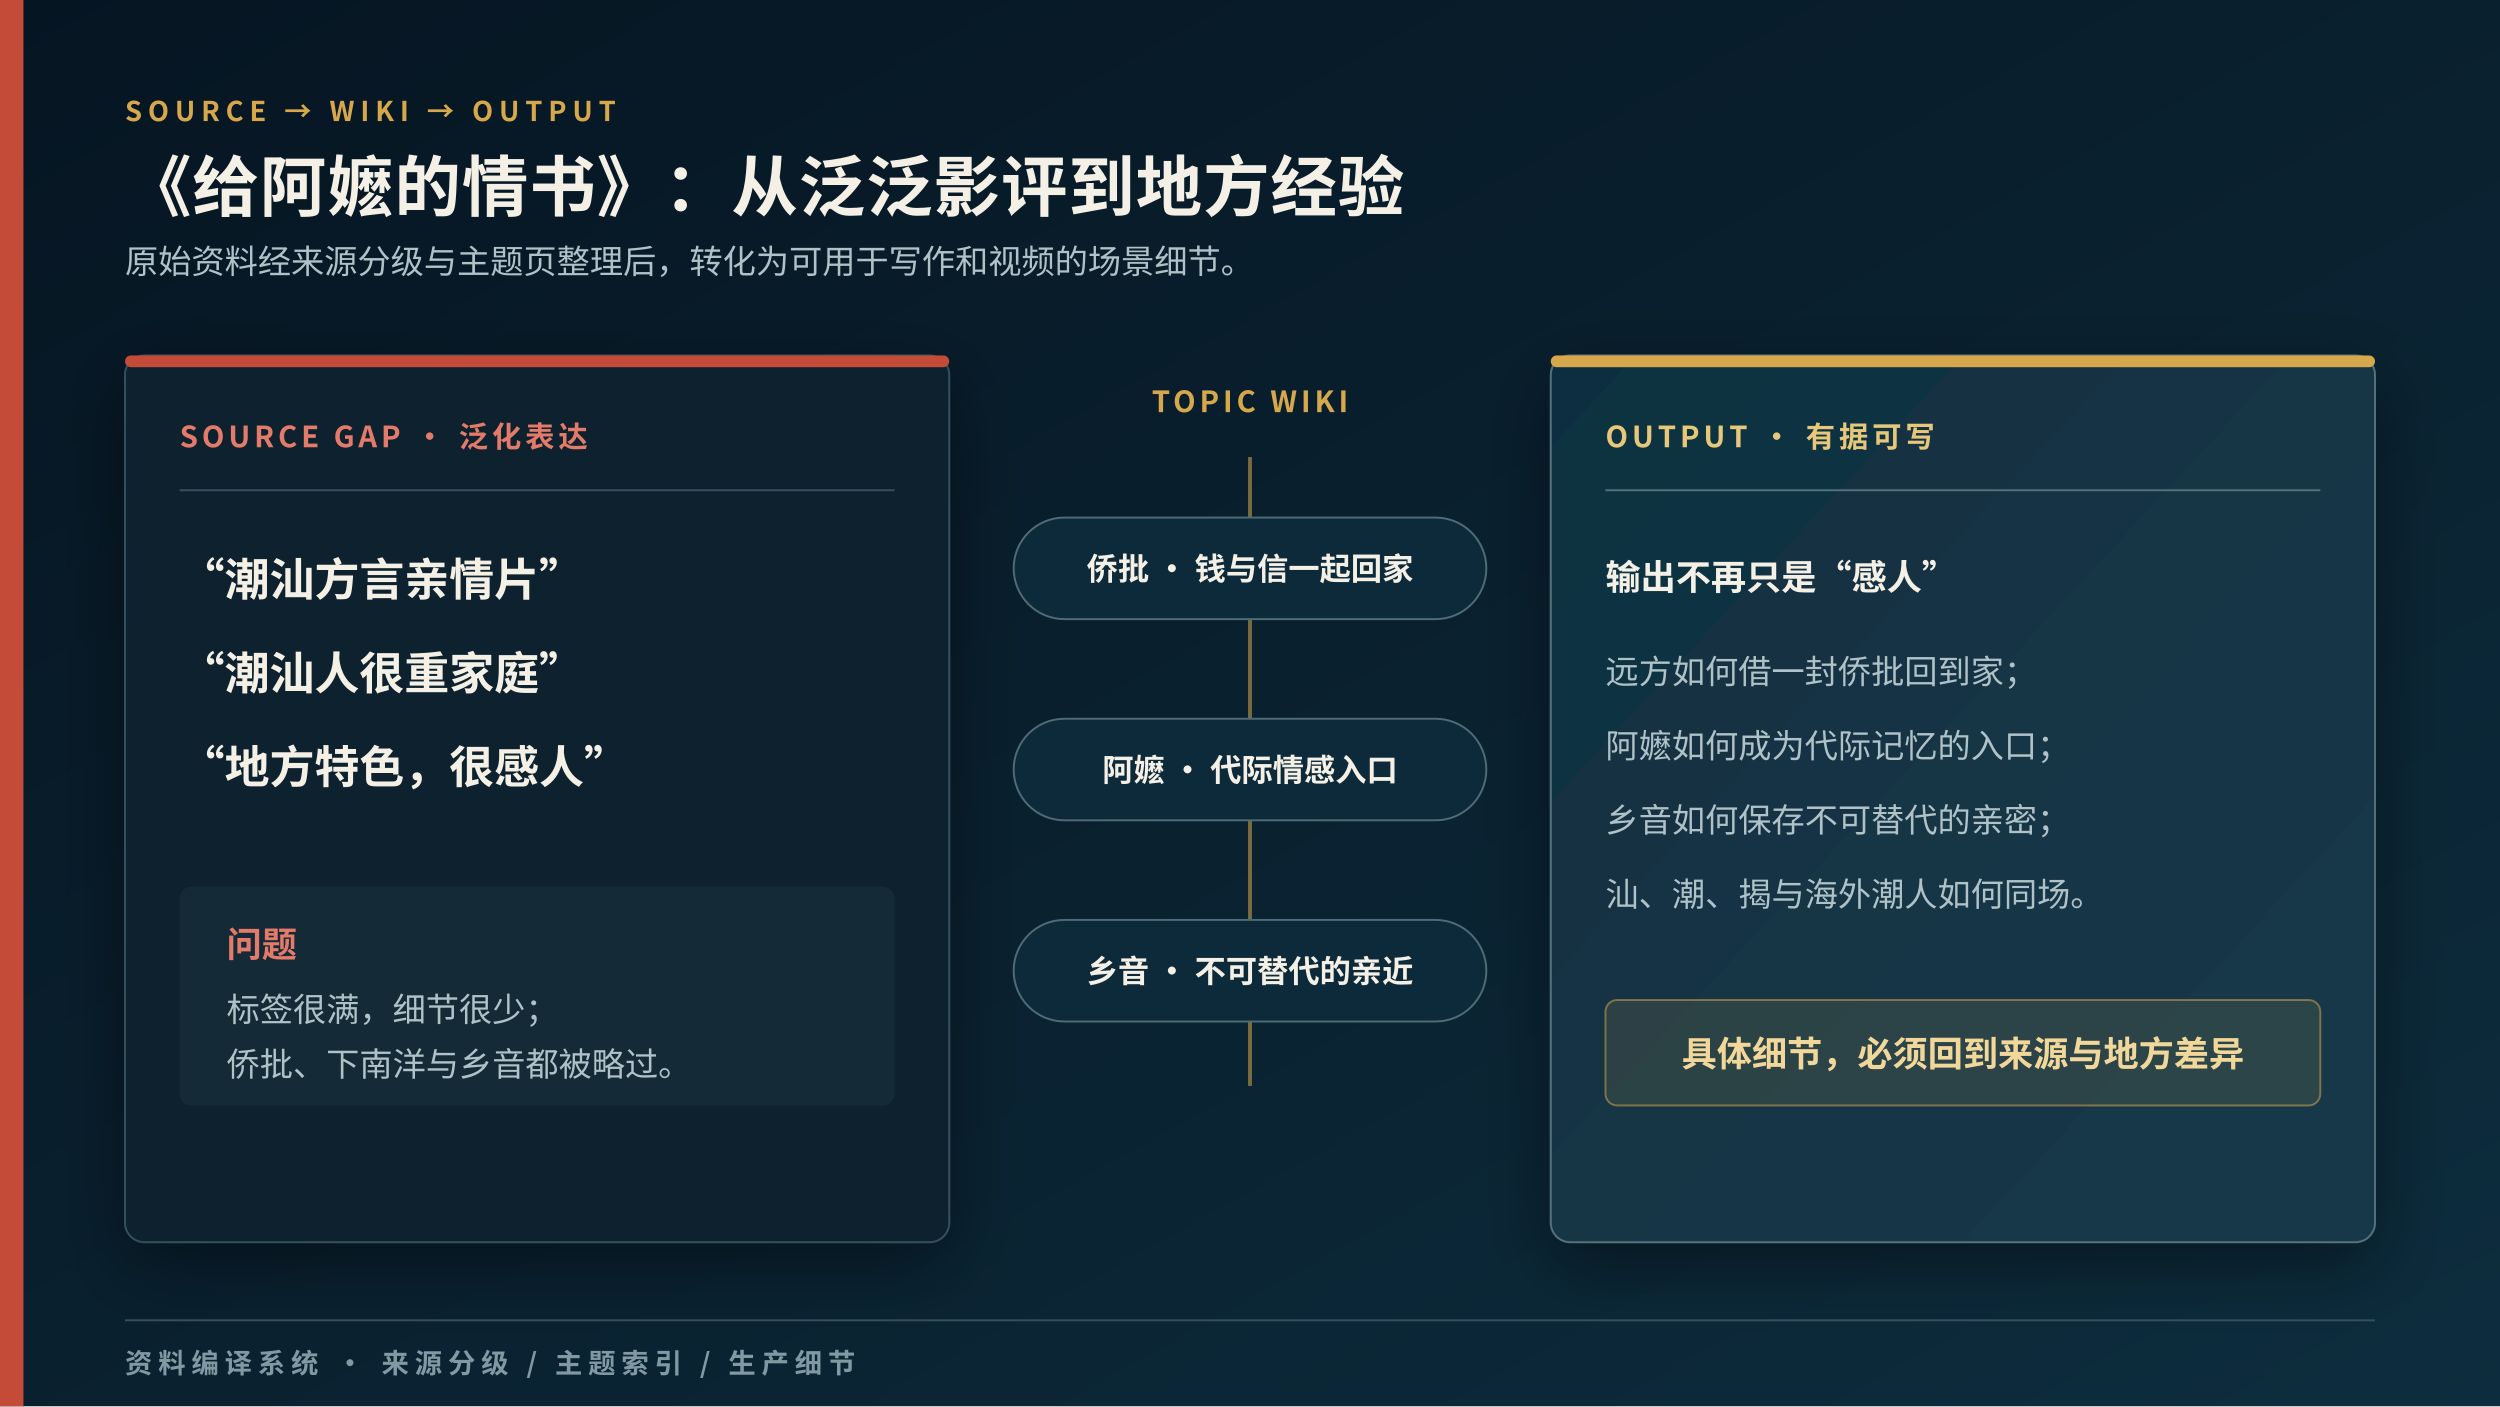
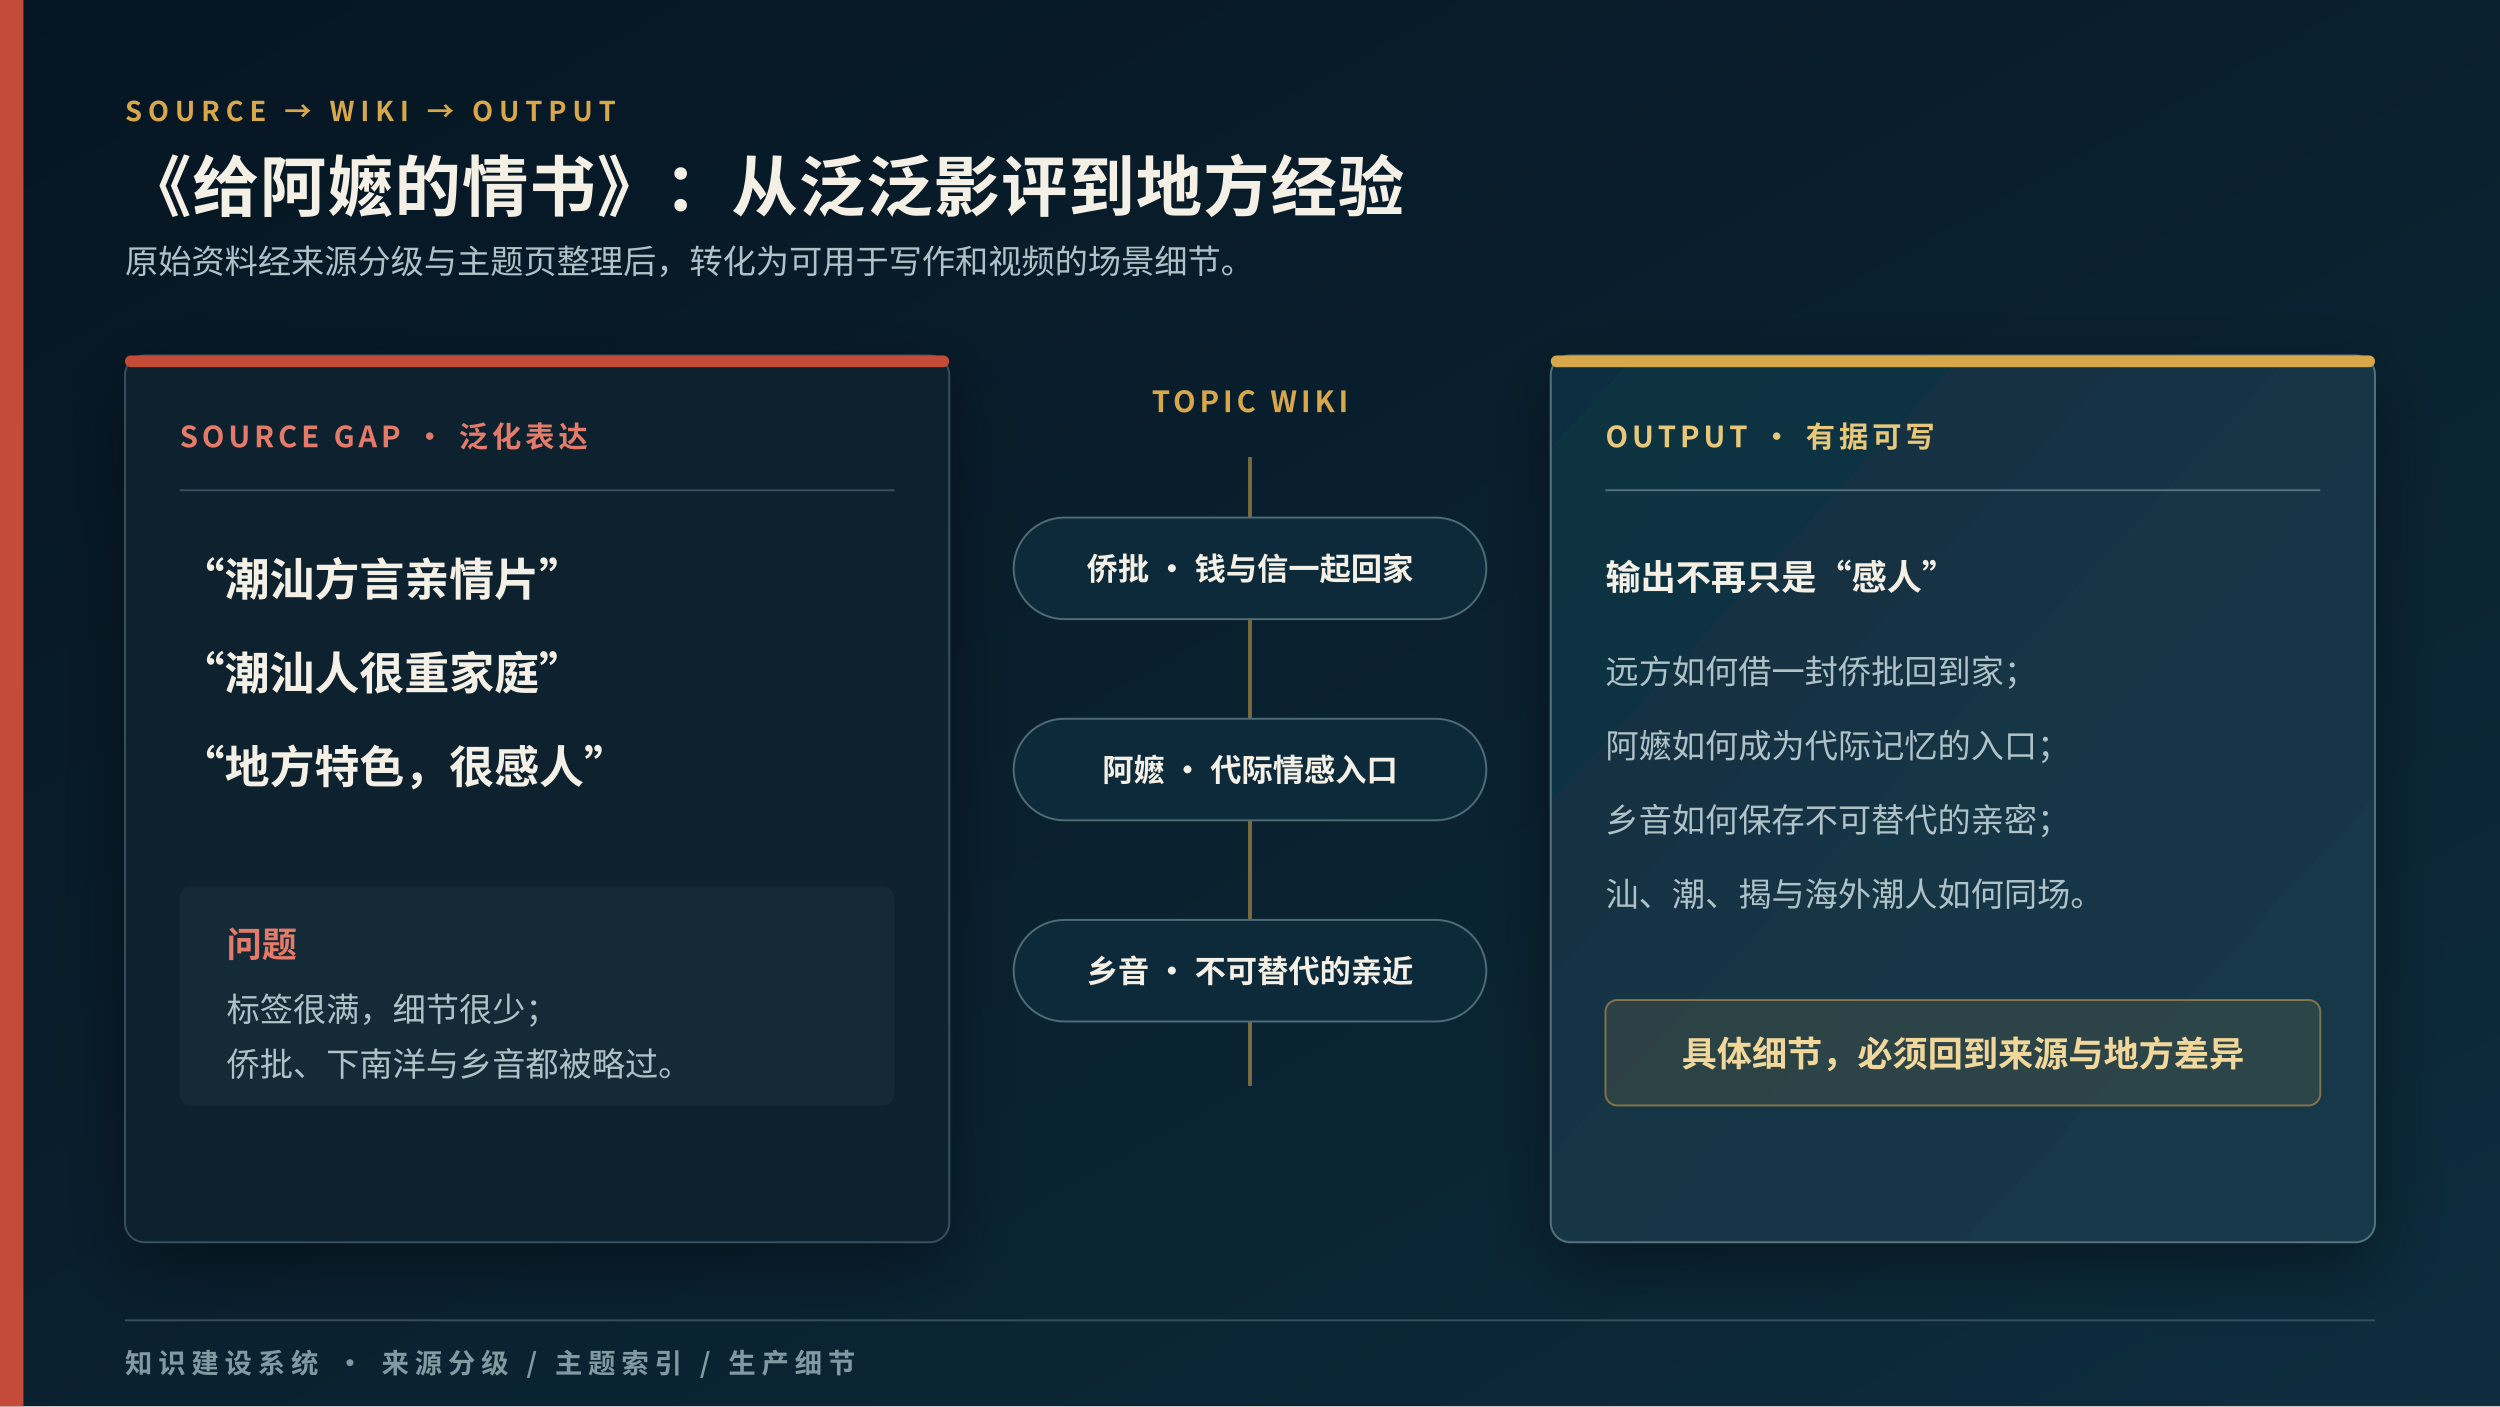
<svg xmlns="http://www.w3.org/2000/svg" width="1280" height="720" viewBox="0 0 1280 720" role="img" aria-labelledby="title desc">
  <defs>
    <linearGradient id="sea" x1="0" y1="0" x2="1" y2="1">
      <stop offset="0" stop-color="#061522" />
      <stop offset="0.58" stop-color="#0A2231" />
      <stop offset="1" stop-color="#0D2D3E" />
    </linearGradient>
    <linearGradient id="after-panel" x1="0" y1="0" x2="1" y2="1">
      <stop offset="0" stop-color="#102F40" />
      <stop offset="1" stop-color="#16394A" />
    </linearGradient>
    <filter id="panel-shadow" x="-12%" y="-16%" width="124%" height="132%">
      <feDropShadow dx="0" dy="12" stdDeviation="18" flood-color="#02080D" flood-opacity="0.42" />
    </filter>
    <style>
      .sans { font-family: "Microsoft YaHei", "Noto Sans CJK SC", "PingFang SC", Arial, sans-serif; }
      .salt { fill: #F4F0E6; }
      .mist { fill: #AFC2C8; }
      .muted { fill: #8199A2; }
      .eyebrow { font-size: 14px; font-weight: 700; letter-spacing: 3px; }
      .headline { font-size: 34px; font-weight: 700; letter-spacing: 0.5px; }
      .subhead { font-size: 17px; font-weight: 400; }
      .panel-label { font-size: 15px; font-weight: 700; letter-spacing: 2px; }
      .quote { font-size: 23px; font-weight: 600; }
      .body { font-size: 17px; font-weight: 400; }
      .body-strong { font-size: 18px; font-weight: 700; }
      .lens { font-size: 16px; font-weight: 600; }
    </style>
  </defs>
  <rect width="1280" height="720" fill="url(#sea)" />
  <rect x="0" y="0" width="12" height="720" fill="#C34B38" />
  <g class="sans">
    <text x="64" y="62" class="eyebrow" fill="#D7A84B">SOURCE → WIKI → OUTPUT</text>
    <text x="64" y="108" class="headline salt">《给阿嬷的情书》：从泛泛影评到地方经验</text>
    <text x="64" y="140" class="subhead mist">原始资料经来源分级与主题页整理后，转化为可用于写作和视频的场景细节。</text>
    <g filter="url(#panel-shadow)">
      <rect x="64" y="182" width="422" height="454" rx="10" fill="#0C202D" stroke="#35505C" />
      <rect x="794" y="182" width="422" height="454" rx="10" fill="url(#after-panel)" stroke="#54717B" />
    </g>
    <rect x="64" y="182" width="422" height="6" rx="3" fill="#C34B38" />
    <text x="92" y="229" class="panel-label" fill="#E47A69">SOURCE GAP · 泛化表达</text>
    <line x1="92" y1="251" x2="458" y2="251" stroke="#35505C" />
    <text x="92" y="305" class="quote salt">“潮汕方言亲情片”</text>
    <text x="92" y="353" class="quote salt">“潮汕人很重家庭”</text>
    <text x="92" y="401" class="quote salt">“地方特色，很感人”</text>
    <rect x="92" y="454" width="366" height="112" rx="6" fill="#142A36" />
    <text x="116" y="490" class="body-strong" fill="#E47A69">问题</text>
    <text x="116" y="523" class="body mist">标签很满，细节很少；</text>
    <text x="116" y="551" class="body mist">侨批、下南洋与乡音都被略过。</text>
    <text x="640" y="211" text-anchor="middle" class="panel-label" fill="#D7A84B">TOPIC WIKI</text>
    <line x1="640" y1="234" x2="640" y2="556" stroke="#D7A84B" stroke-width="2" stroke-opacity="0.55" />
    <g>
      <circle cx="640" cy="291" r="7" fill="#C34B38" />
      <rect x="519" y="265" width="242" height="52" rx="26" fill="#0D2A3A" stroke="#4F6B76" />
      <text x="640" y="297" text-anchor="middle" class="lens salt">侨批 · 钱与信一起回家</text>
    </g>
    <g>
      <circle cx="640" cy="394" r="7" fill="#D7A84B" />
      <rect x="519" y="368" width="242" height="52" rx="26" fill="#0D2A3A" stroke="#4F6B76" />
      <text x="640" y="400" text-anchor="middle" class="lens salt">阿嬷 · 代际情感入口</text>
    </g>
    <g>
      <circle cx="640" cy="497" r="7" fill="#AFC2C8" />
      <rect x="519" y="471" width="242" height="52" rx="26" fill="#0D2A3A" stroke="#4F6B76" />
      <text x="640" y="503" text-anchor="middle" class="lens salt">乡音 · 不可替代的亲近</text>
    </g>
    <rect x="794" y="182" width="422" height="6" rx="3" fill="#D7A84B" />
    <text x="822" y="229" class="panel-label" fill="#E7C779">OUTPUT · 有据可写</text>
    <line x1="822" y1="251" x2="1188" y2="251" stroke="#54717B" />
    <text x="822" y="302" class="body-strong salt">输出不再只是“感人”</text>
    <text x="822" y="350" class="body mist">远方如何借一封侨批回到家；</text>
    <text x="822" y="388" class="body mist">阿嬷如何成为代际记忆的入口；</text>
    <text x="822" y="426" class="body mist">乡音如何保存不可替代的亲密；</text>
    <text x="822" y="464" class="body mist">汕、潮、揭与海外潮人如何同场。</text>
    <rect x="822" y="512" width="366" height="54" rx="6" fill="#D7A84B" fill-opacity="0.12" stroke="#D7A84B" stroke-opacity="0.52" />
    <text x="1005" y="546" text-anchor="middle" class="body-strong" fill="#F1D89A">具体细节，必须回到来源与地方差异</text>
    <line x1="64" y1="676" x2="1216" y2="676" stroke="#35505C" />
-     <text x="64" y="703" class="eyebrow muted">资料编译系统 · 来源分级 / 主题索引 / 生产细节</text>
+     <text x="64" y="703" class="eyebrow muted">知识建设系统 · 来源分级 / 主题索引 / 生产细节</text>
  </g>
</svg>
